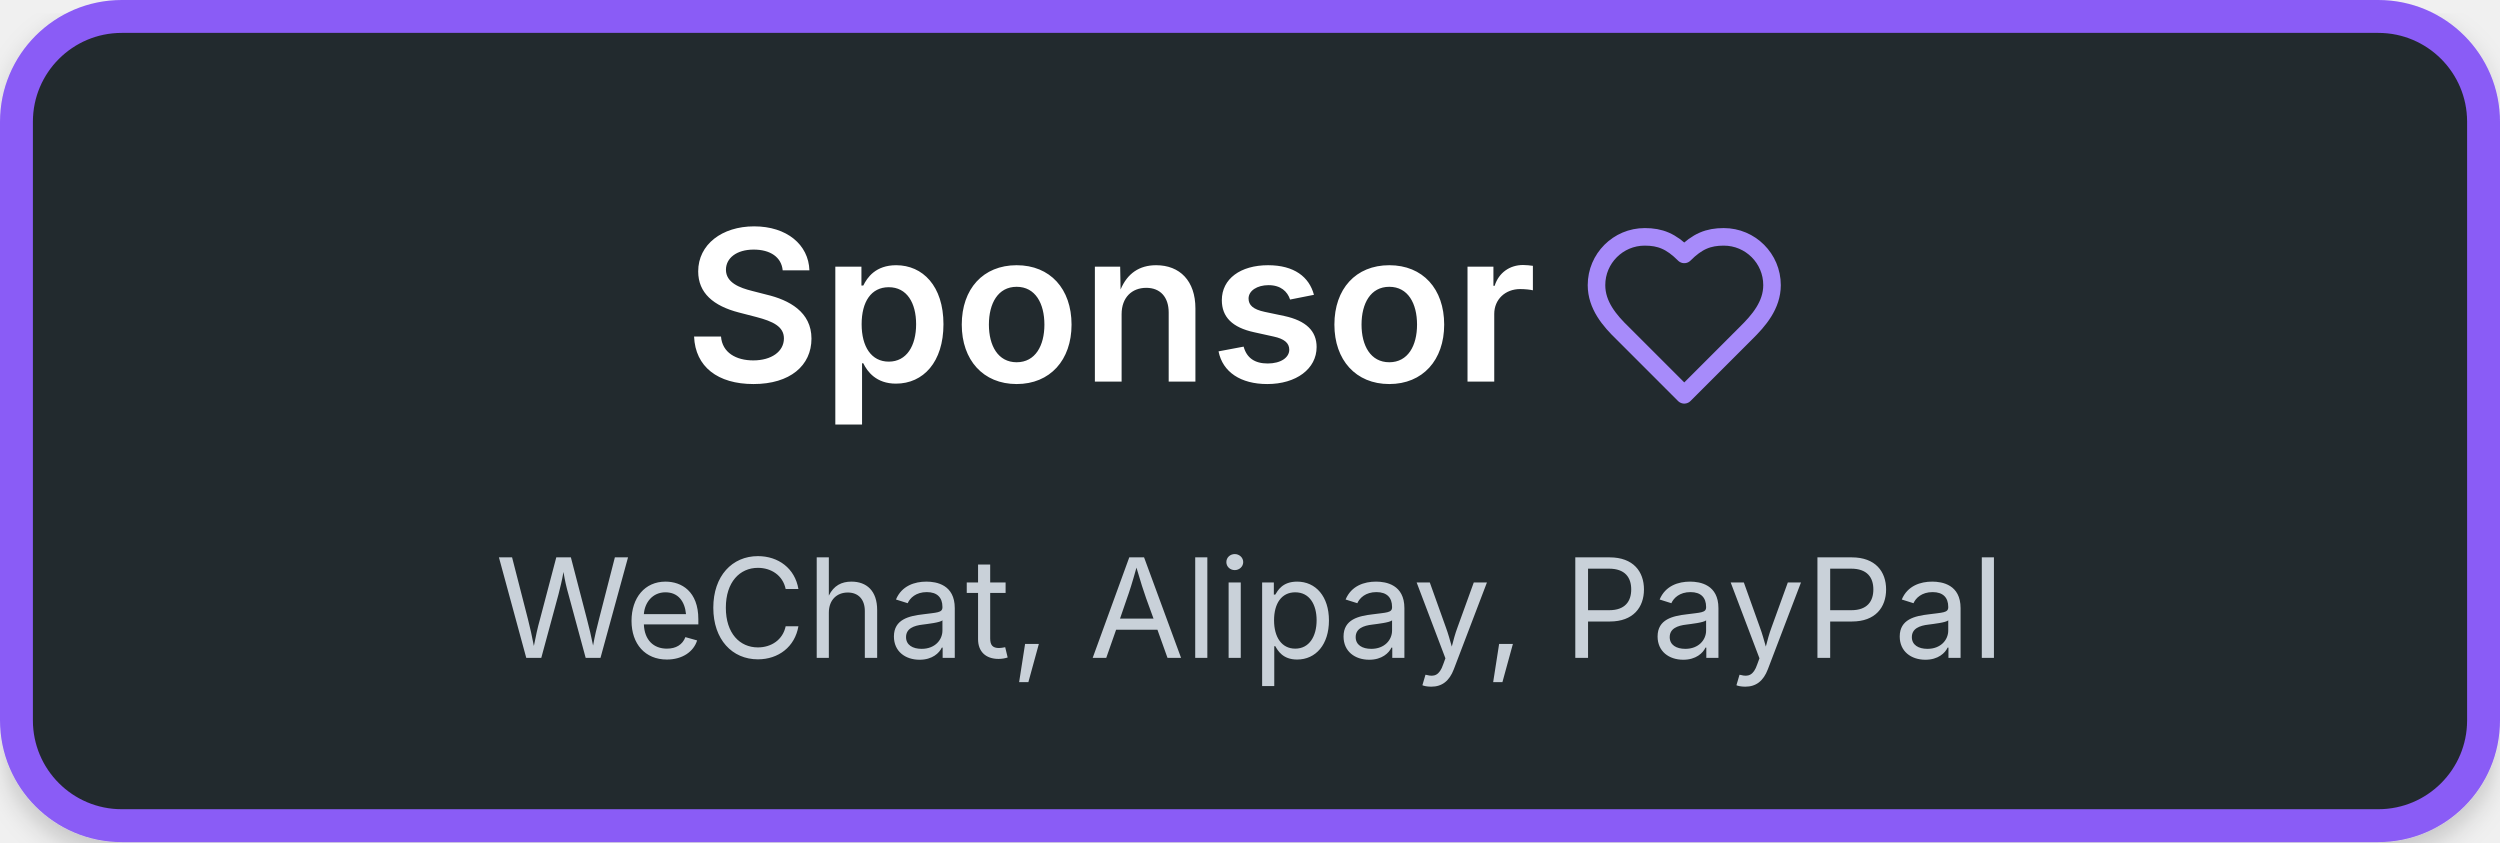
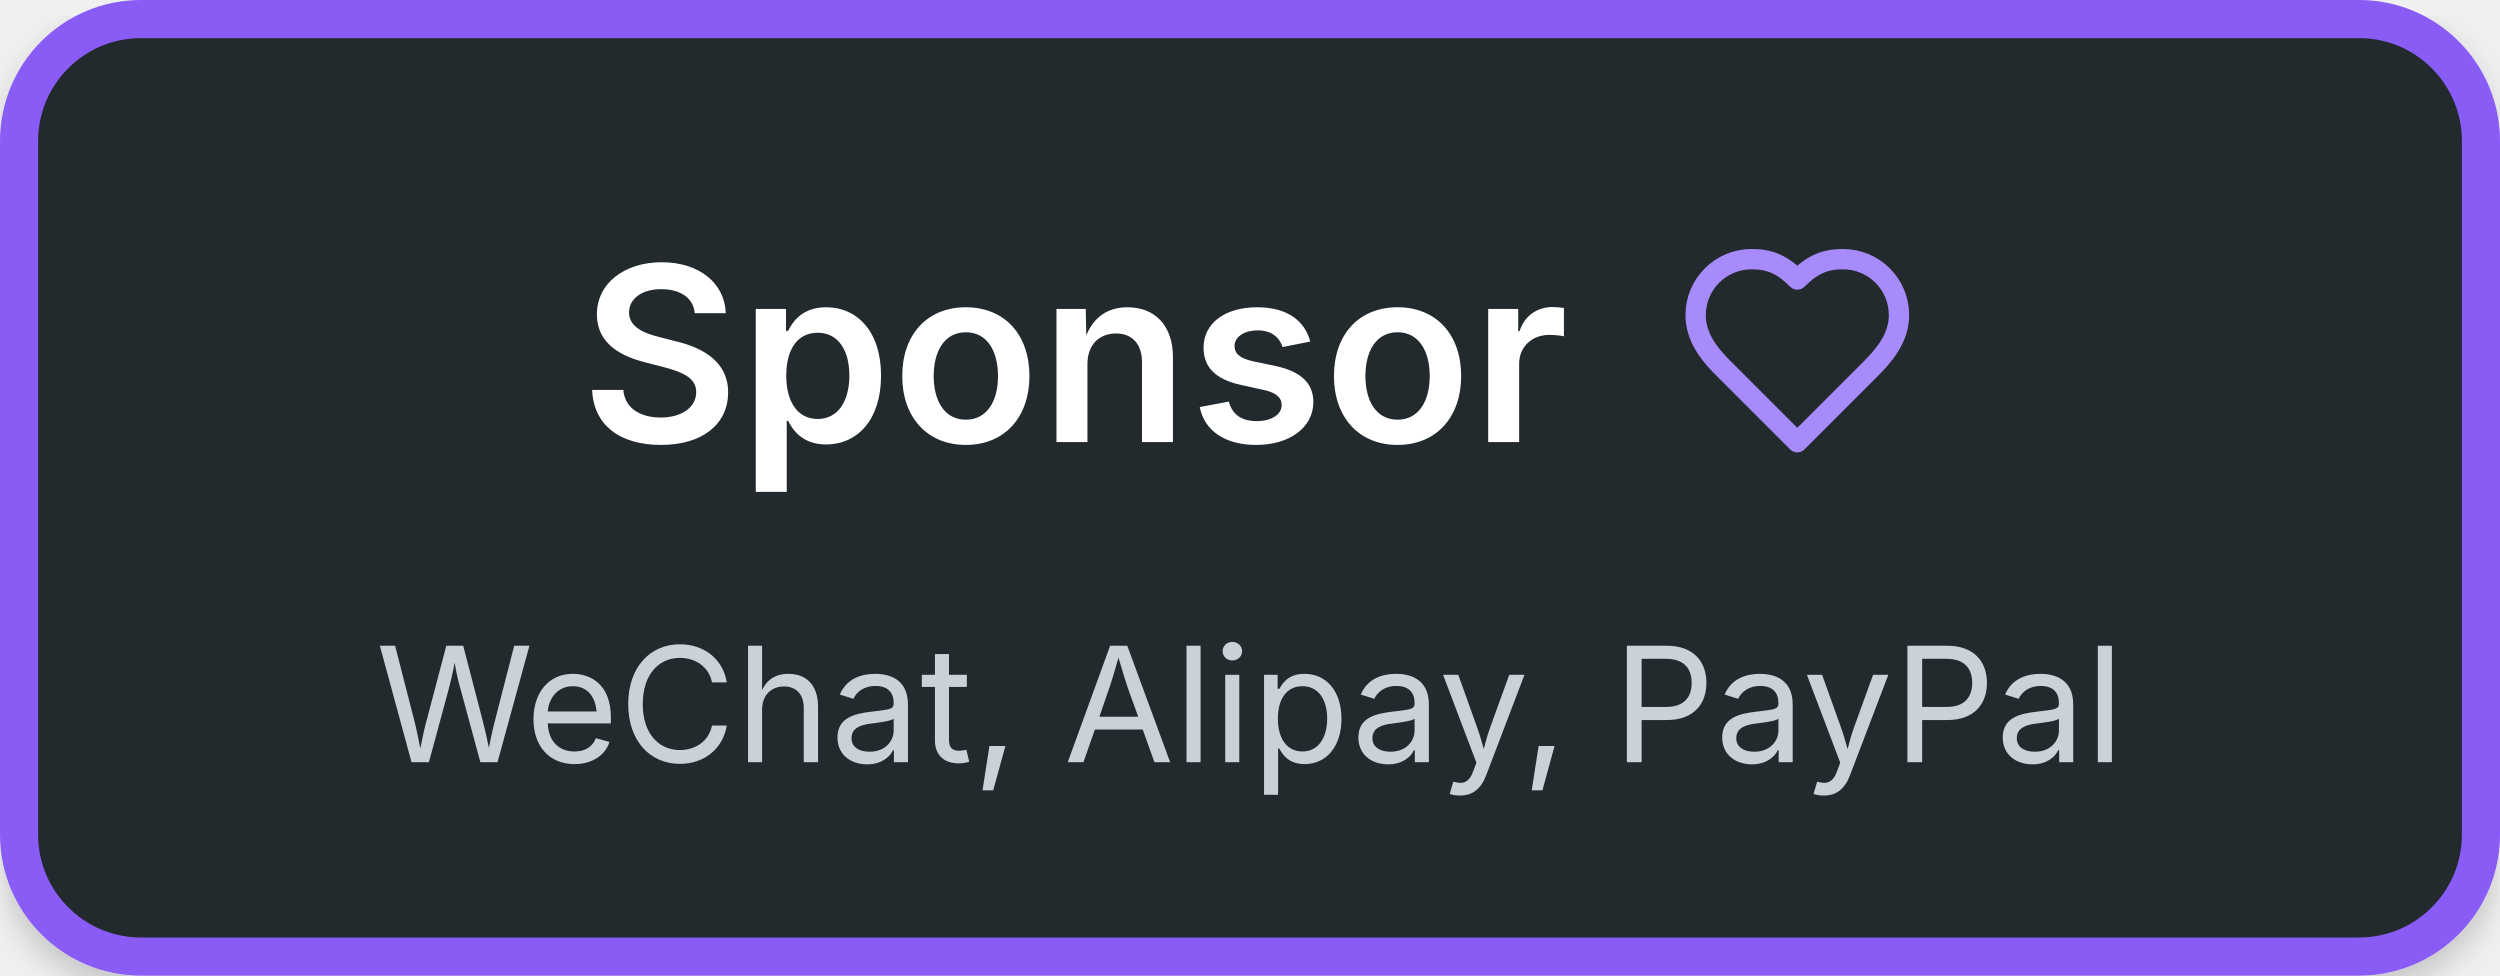
- <svg xmlns="http://www.w3.org/2000/svg" viewBox="0 0 190 64" role="img" aria-label="Sponsor">
+ <svg xmlns="http://www.w3.org/2000/svg" viewBox="0 0 164 64" role="img" aria-label="Sponsor">
  <filter id="s" x="-5%" y="-5%" width="110%" height="120%">
    <feDropShadow dx="0" dy="1" stdDeviation="1" flood-color="#000000" flood-opacity="0.18" />
  </filter>
-   <rect x="1.25" y="1.25" width="187.5" height="61.5" rx="8" fill="#24292f" stroke="#8a5cf6" stroke-width="2.5" filter="url(#s)" />
-   <text x="52" y="29" font-family="-apple-system,BlinkMacSystemFont,'Segoe UI',sans-serif" font-size="16" font-weight="600" fill="#ffffff">Sponsor</text>
-   <g transform="translate(120 16) scale(0.667)" fill="none" stroke="#a78bfa" stroke-width="2" stroke-linecap="round" stroke-linejoin="round">
+   <rect x="1.25" y="1.25" width="161.5" height="61.5" rx="8" fill="#24292f" stroke="#8a5cf6" stroke-width="2.5" filter="url(#s)" />
+   <text x="102.9" y="29" text-anchor="end" font-family="-apple-system,BlinkMacSystemFont,'Segoe UI',sans-serif" font-size="16" font-weight="600" fill="#ffffff">Sponsor</text>
+   <g transform="translate(109.9 15) scale(0.667)" fill="none" stroke="#a78bfa" stroke-width="2" stroke-linecap="round" stroke-linejoin="round">
    <path d="M19 14c1.49-1.46 3-3.21 3-5.5A5.5 5.5 0 0 0 16.5 3c-1.76 0-3 .5-4.5 2-1.5-1.5-2.74-2-4.5-2A5.5 5.5 0 0 0 2 8.5c0 2.3 1.5 4.05 3 5.5l7 7Z" />
  </g>
-   <text x="95" y="50" text-anchor="middle" font-family="-apple-system,BlinkMacSystemFont,'Segoe UI',sans-serif" font-size="10.5" font-weight="400" fill="#c9d1d9">WeChat, Alipay, PayPal</text>
+   <text x="82" y="50" text-anchor="middle" font-family="-apple-system,BlinkMacSystemFont,'Segoe UI',sans-serif" font-size="10.5" font-weight="400" fill="#c9d1d9">WeChat, Alipay, PayPal</text>
</svg>
